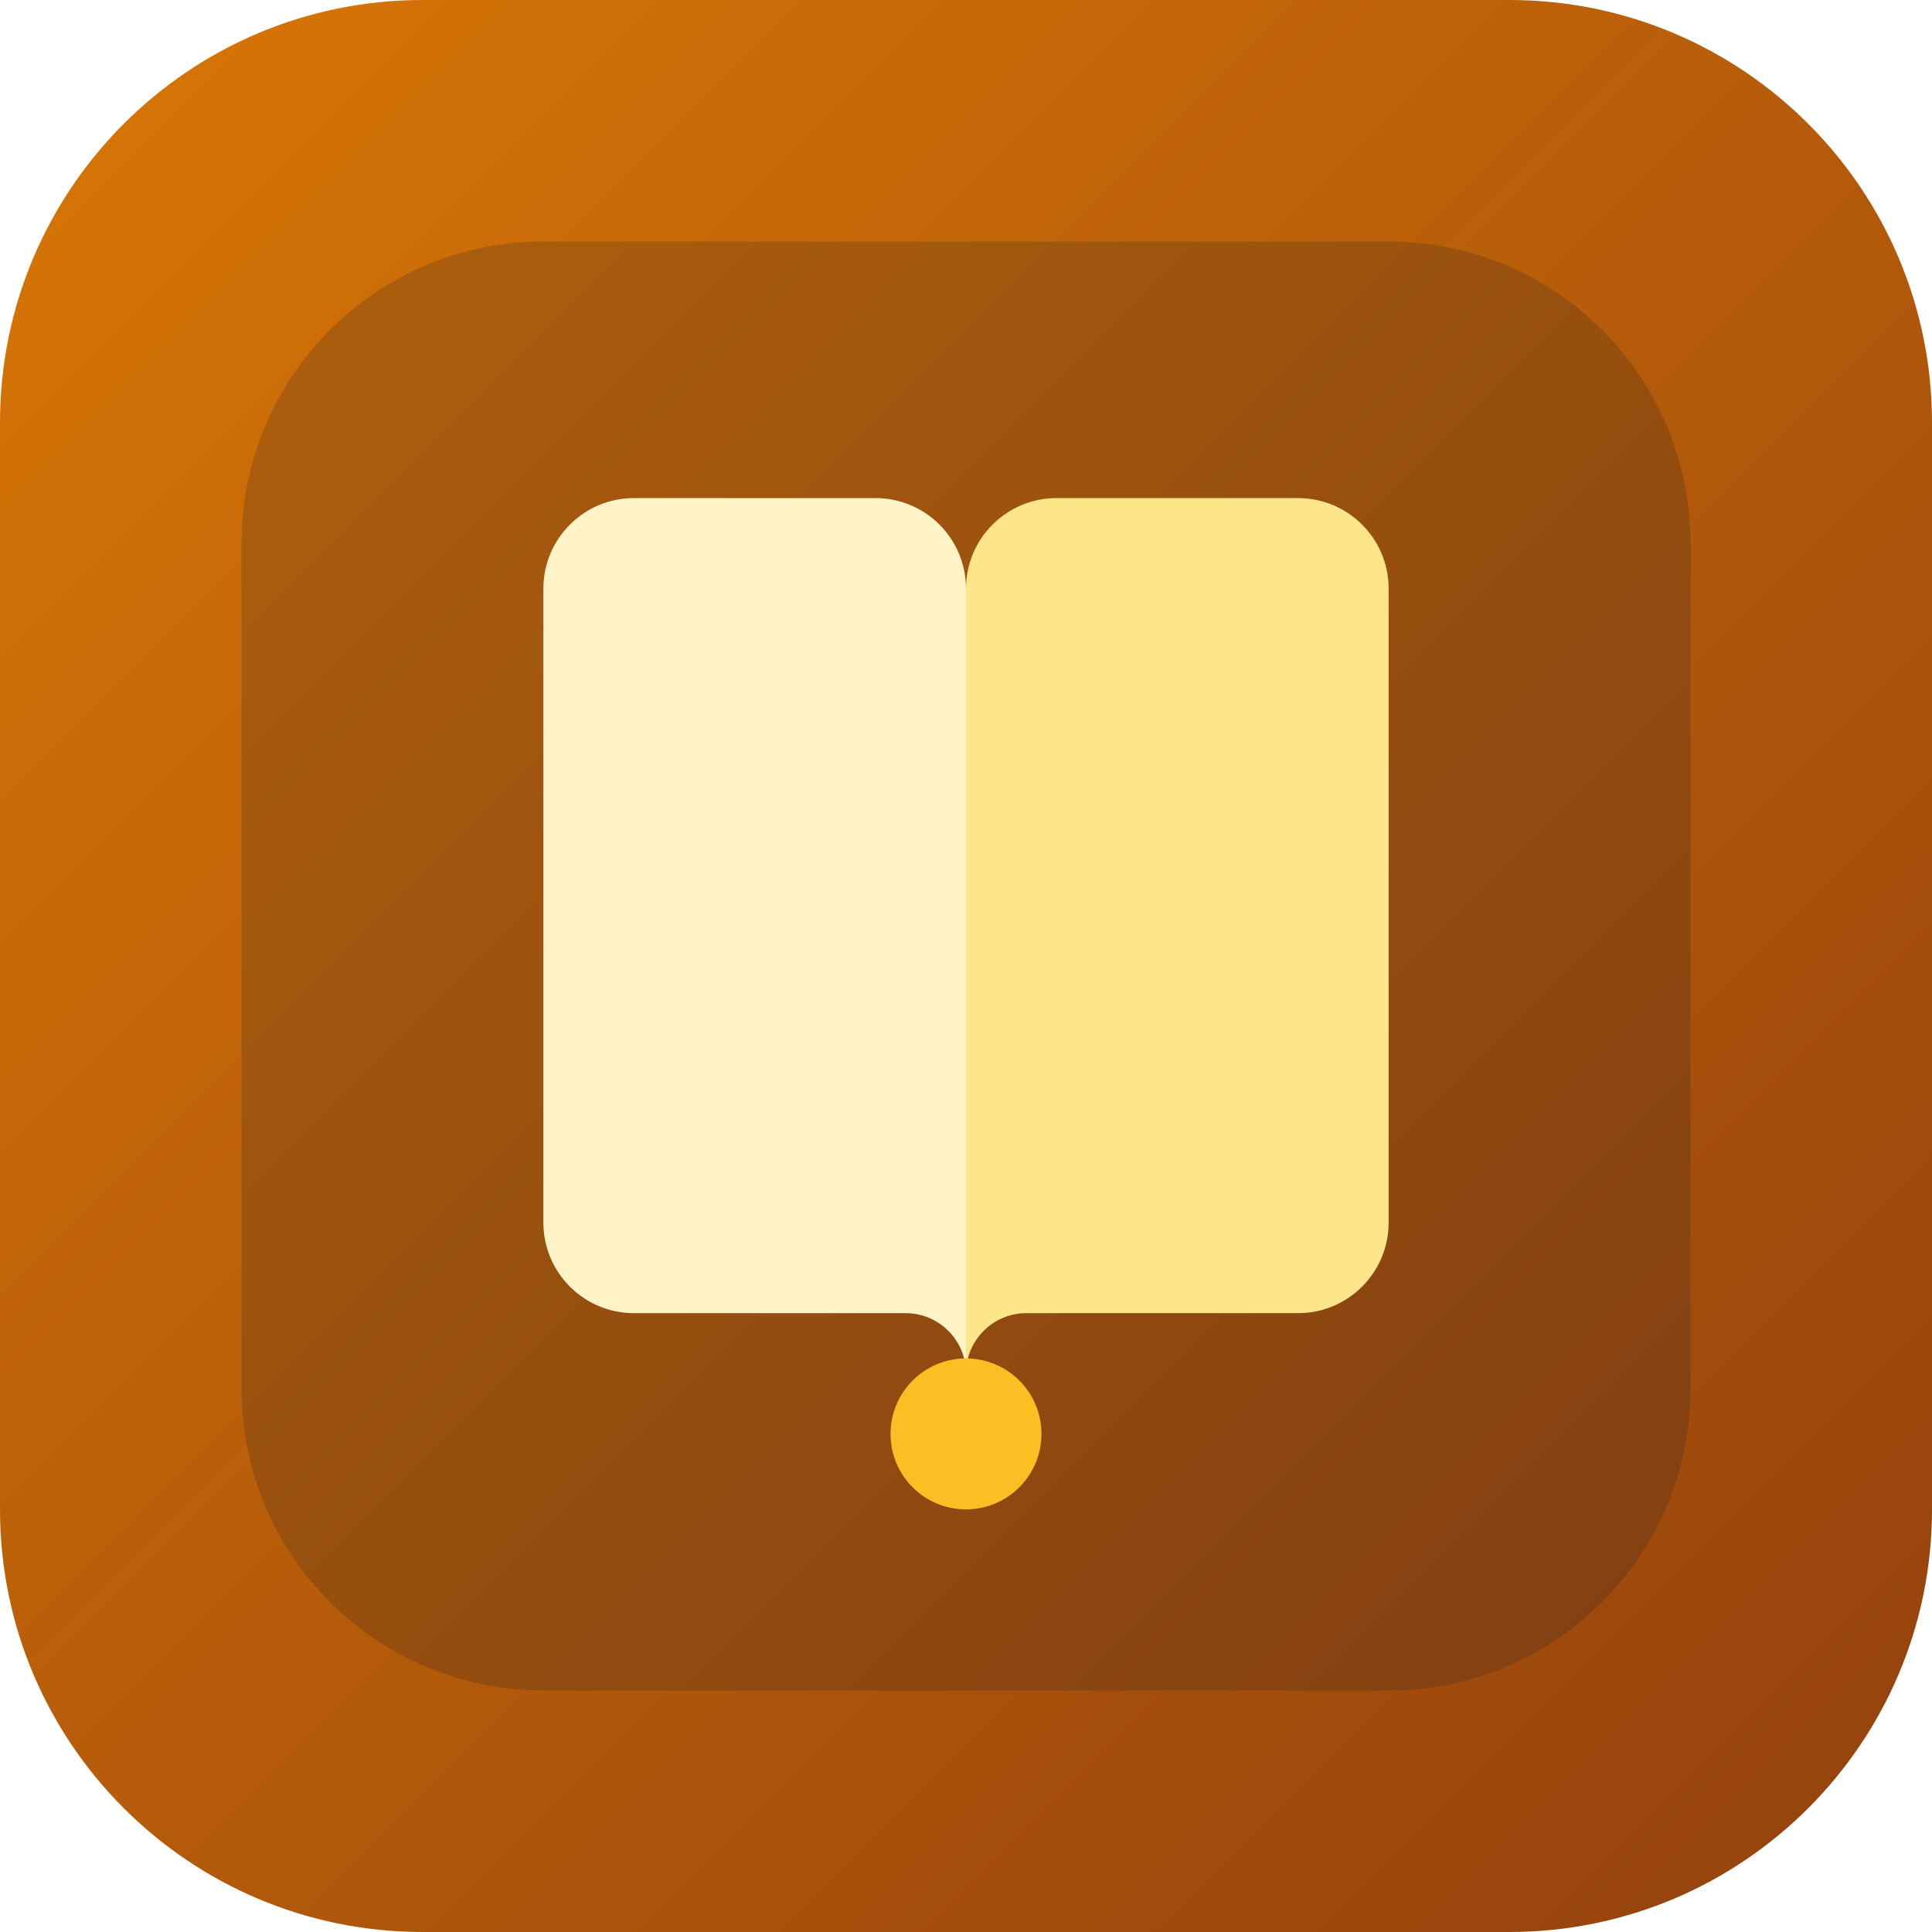
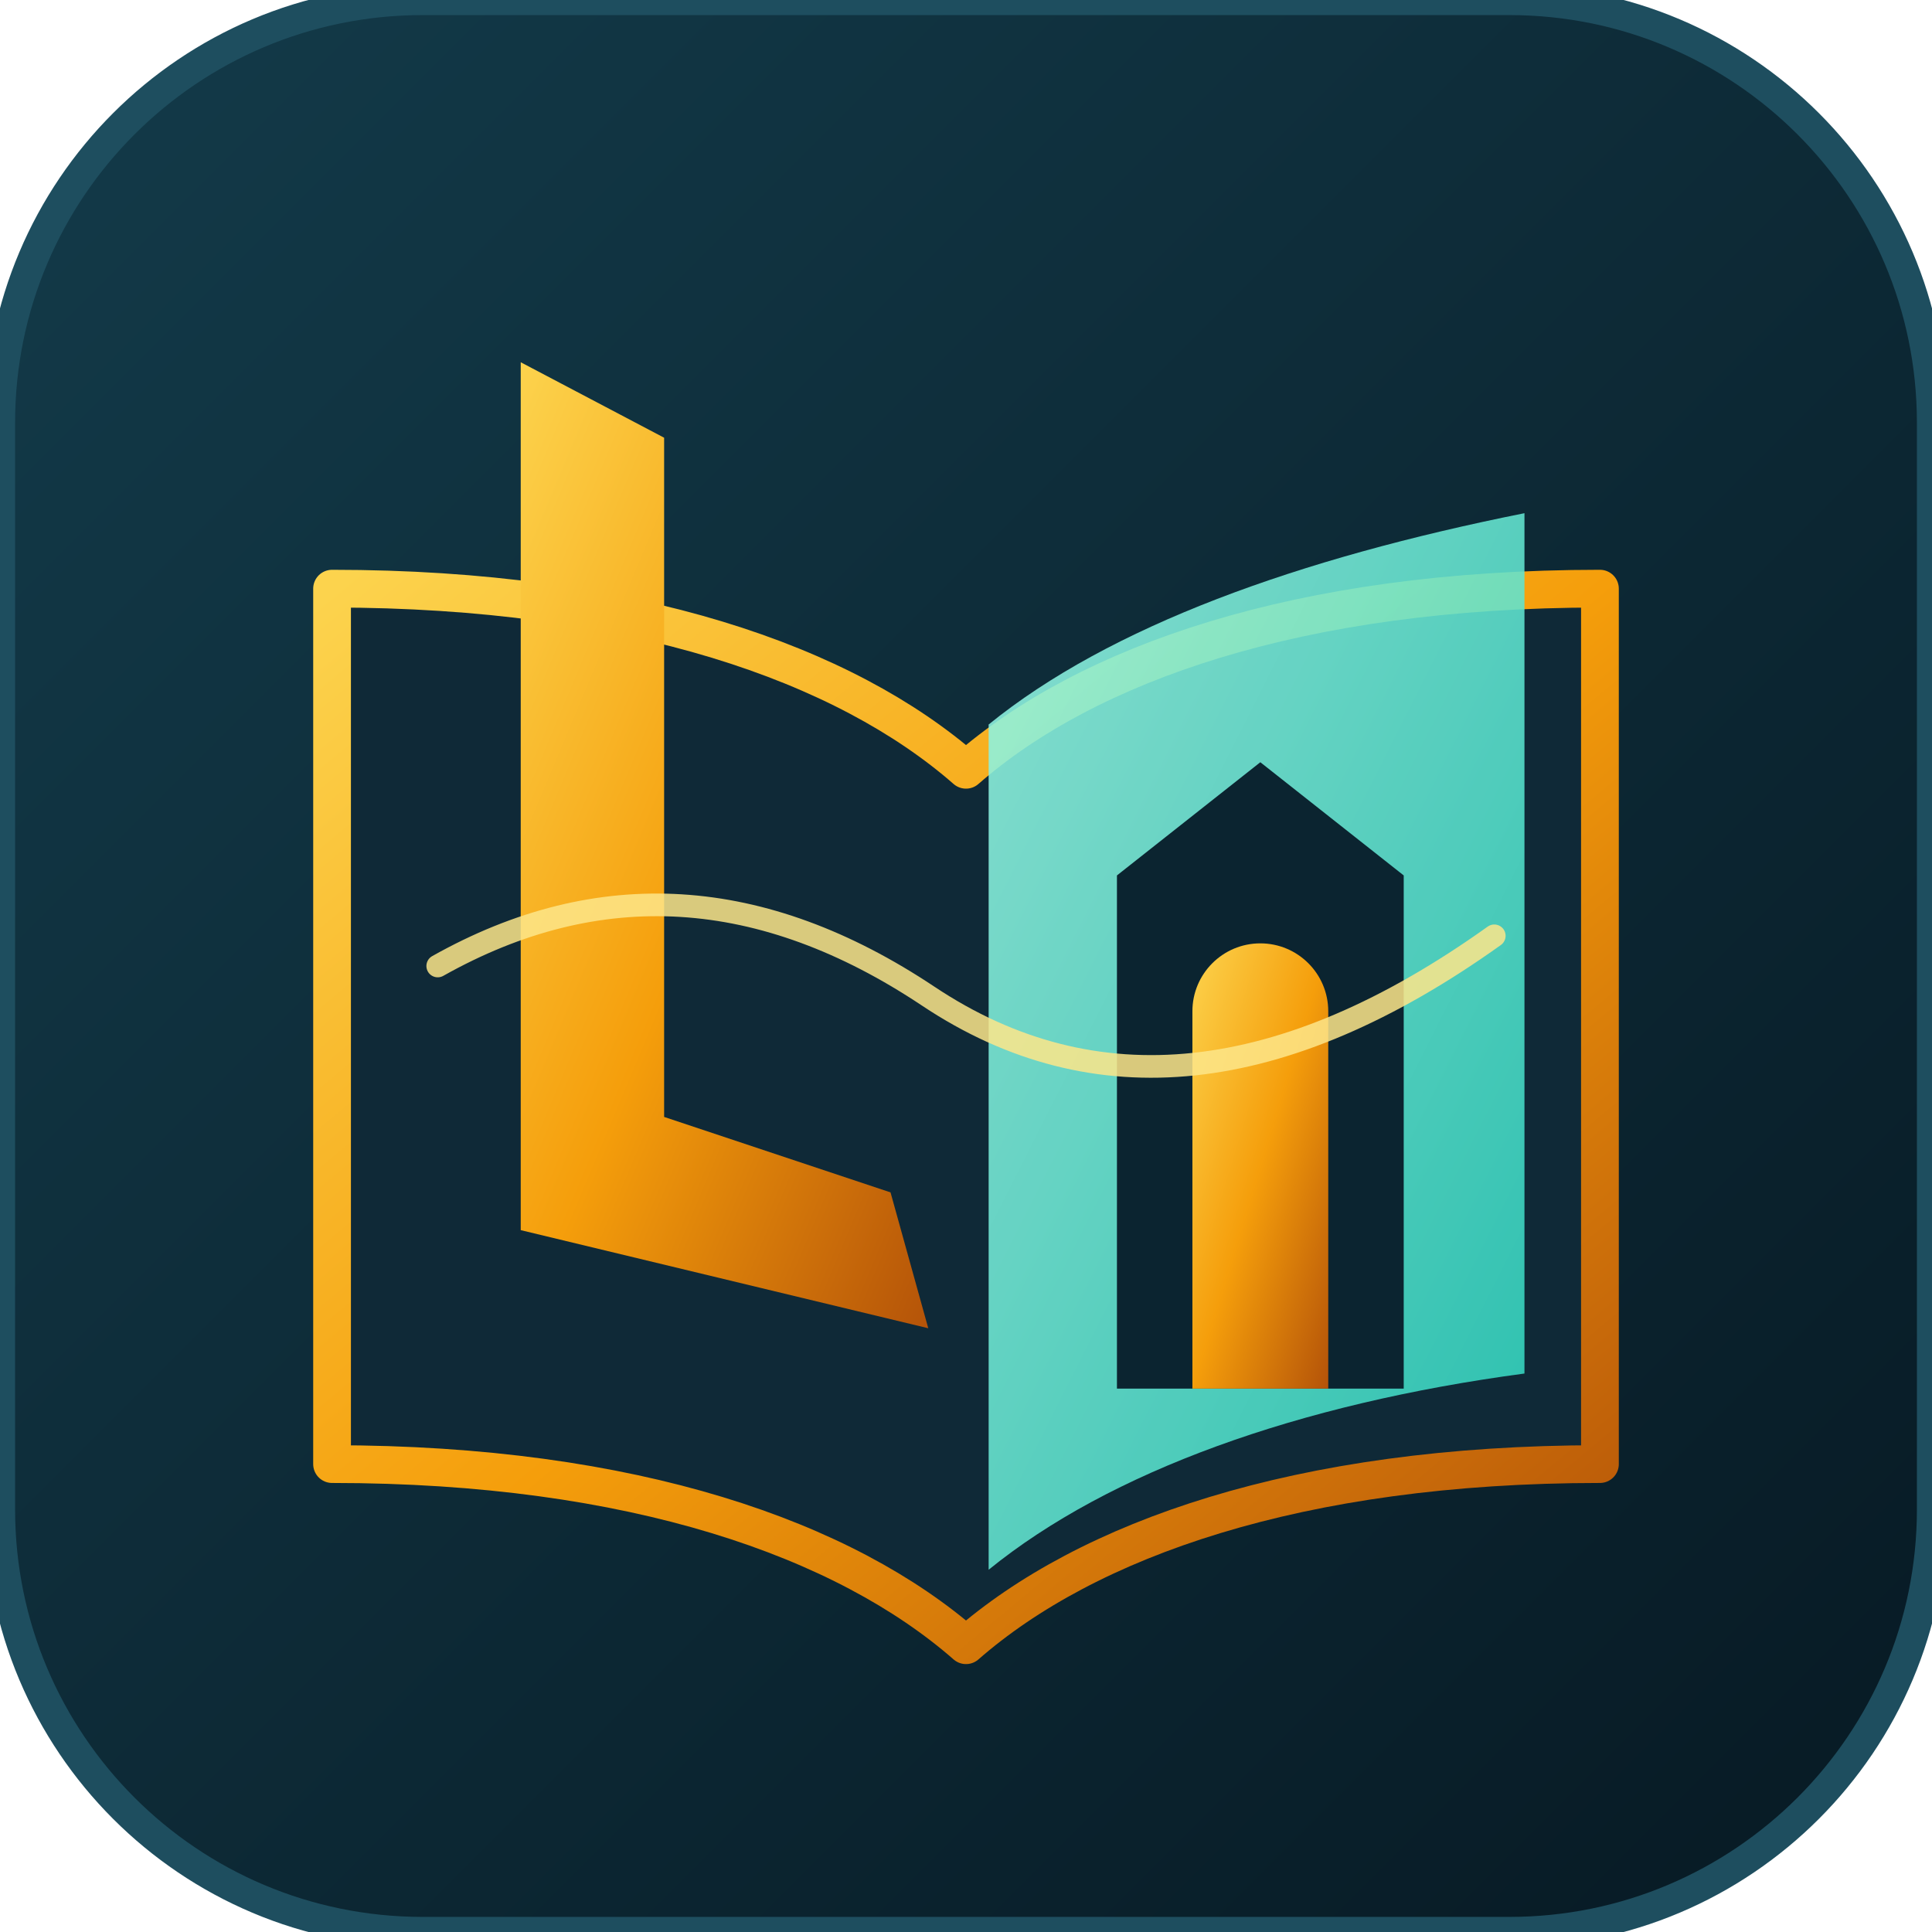
- <svg xmlns="http://www.w3.org/2000/svg" viewBox="0 0 512 512" width="512" height="512">
+ <svg xmlns="http://www.w3.org/2000/svg" viewBox="0 0 512 512">
  <defs>
    <linearGradient id="bg" x1="0%" y1="0%" x2="100%" y2="100%">
-       <stop offset="0%" stop-color="#d97706" />
-       <stop offset="100%" stop-color="#92400e" />
+       <stop offset="0%" stop-color="#133b4a" />
+       <stop offset="100%" stop-color="#071923" />
+     </linearGradient>
+     <linearGradient id="gold" x1="0%" y1="0%" x2="100%" y2="100%">
+       <stop offset="0%" stop-color="#fcd34d" />
+       <stop offset="50%" stop-color="#f59e0b" />
+       <stop offset="100%" stop-color="#b45309" />
+     </linearGradient>
+     <linearGradient id="tealPage" x1="0%" y1="0%" x2="100%" y2="100%">
+       <stop offset="0%" stop-color="#99f6e4" />
+       <stop offset="100%" stop-color="#2dd4bf" />
    </linearGradient>
  </defs>
-   <rect width="512" height="512" rx="112" fill="url(#bg)" />
-   <rect x="64" y="64" width="384" height="384" rx="80" fill="#0f172a" fill-opacity="0.18" />
-   <path d="M144 156C144 142.745 154.745 132 168 132H232C245.255 132 256 142.745 256 156V364C256 355.163 248.837 348 240 348H168C154.745 348 144 337.255 144 324V156Z" fill="#fef3c7" />
-   <path d="M368 156C368 142.745 357.255 132 344 132H280C266.745 132 256 142.745 256 156V364C256 355.163 263.163 348 272 348H344C357.255 348 368 337.255 368 324V156Z" fill="#fde68a" />
-   <circle cx="256" cy="380" r="20" fill="#fbbf24" />
+   <rect width="512" height="512" rx="112" fill="url(#bg)" stroke="#1e4e5f" stroke-width="8" />
+   <path d="M88 156 C168 156, 224 176, 256 204 C288 176, 344 156, 424 156 L424 388 C344 388, 288 408, 256 436 C224 408, 168 388, 88 388 Z" fill="#0f2937" stroke="url(#gold)" stroke-width="10" stroke-linejoin="round" />
+   <path d="M262 192 C294 166, 344 148, 404 136 L404 364 C344 372, 294 390, 262 416 Z" fill="url(#tealPage)" opacity="0.88" />
+   <path d="M296 368 L296 232 L334 202 L372 232 L372 368 Z" fill="#0b2430" />
+   <path d="M316 368 L316 268 A18 18 0 0 1 352 268 L352 368 Z" fill="url(#gold)" />
+   <path d="M138 96 L176 116 L176 296 L236 316 L246 352 L138 326 Z" fill="url(#gold)" />
+   <path d="M116 256 Q180 220, 246 264 T396 248" fill="none" stroke="#fde68a" stroke-width="6" stroke-linecap="round" opacity="0.85" />
</svg>
